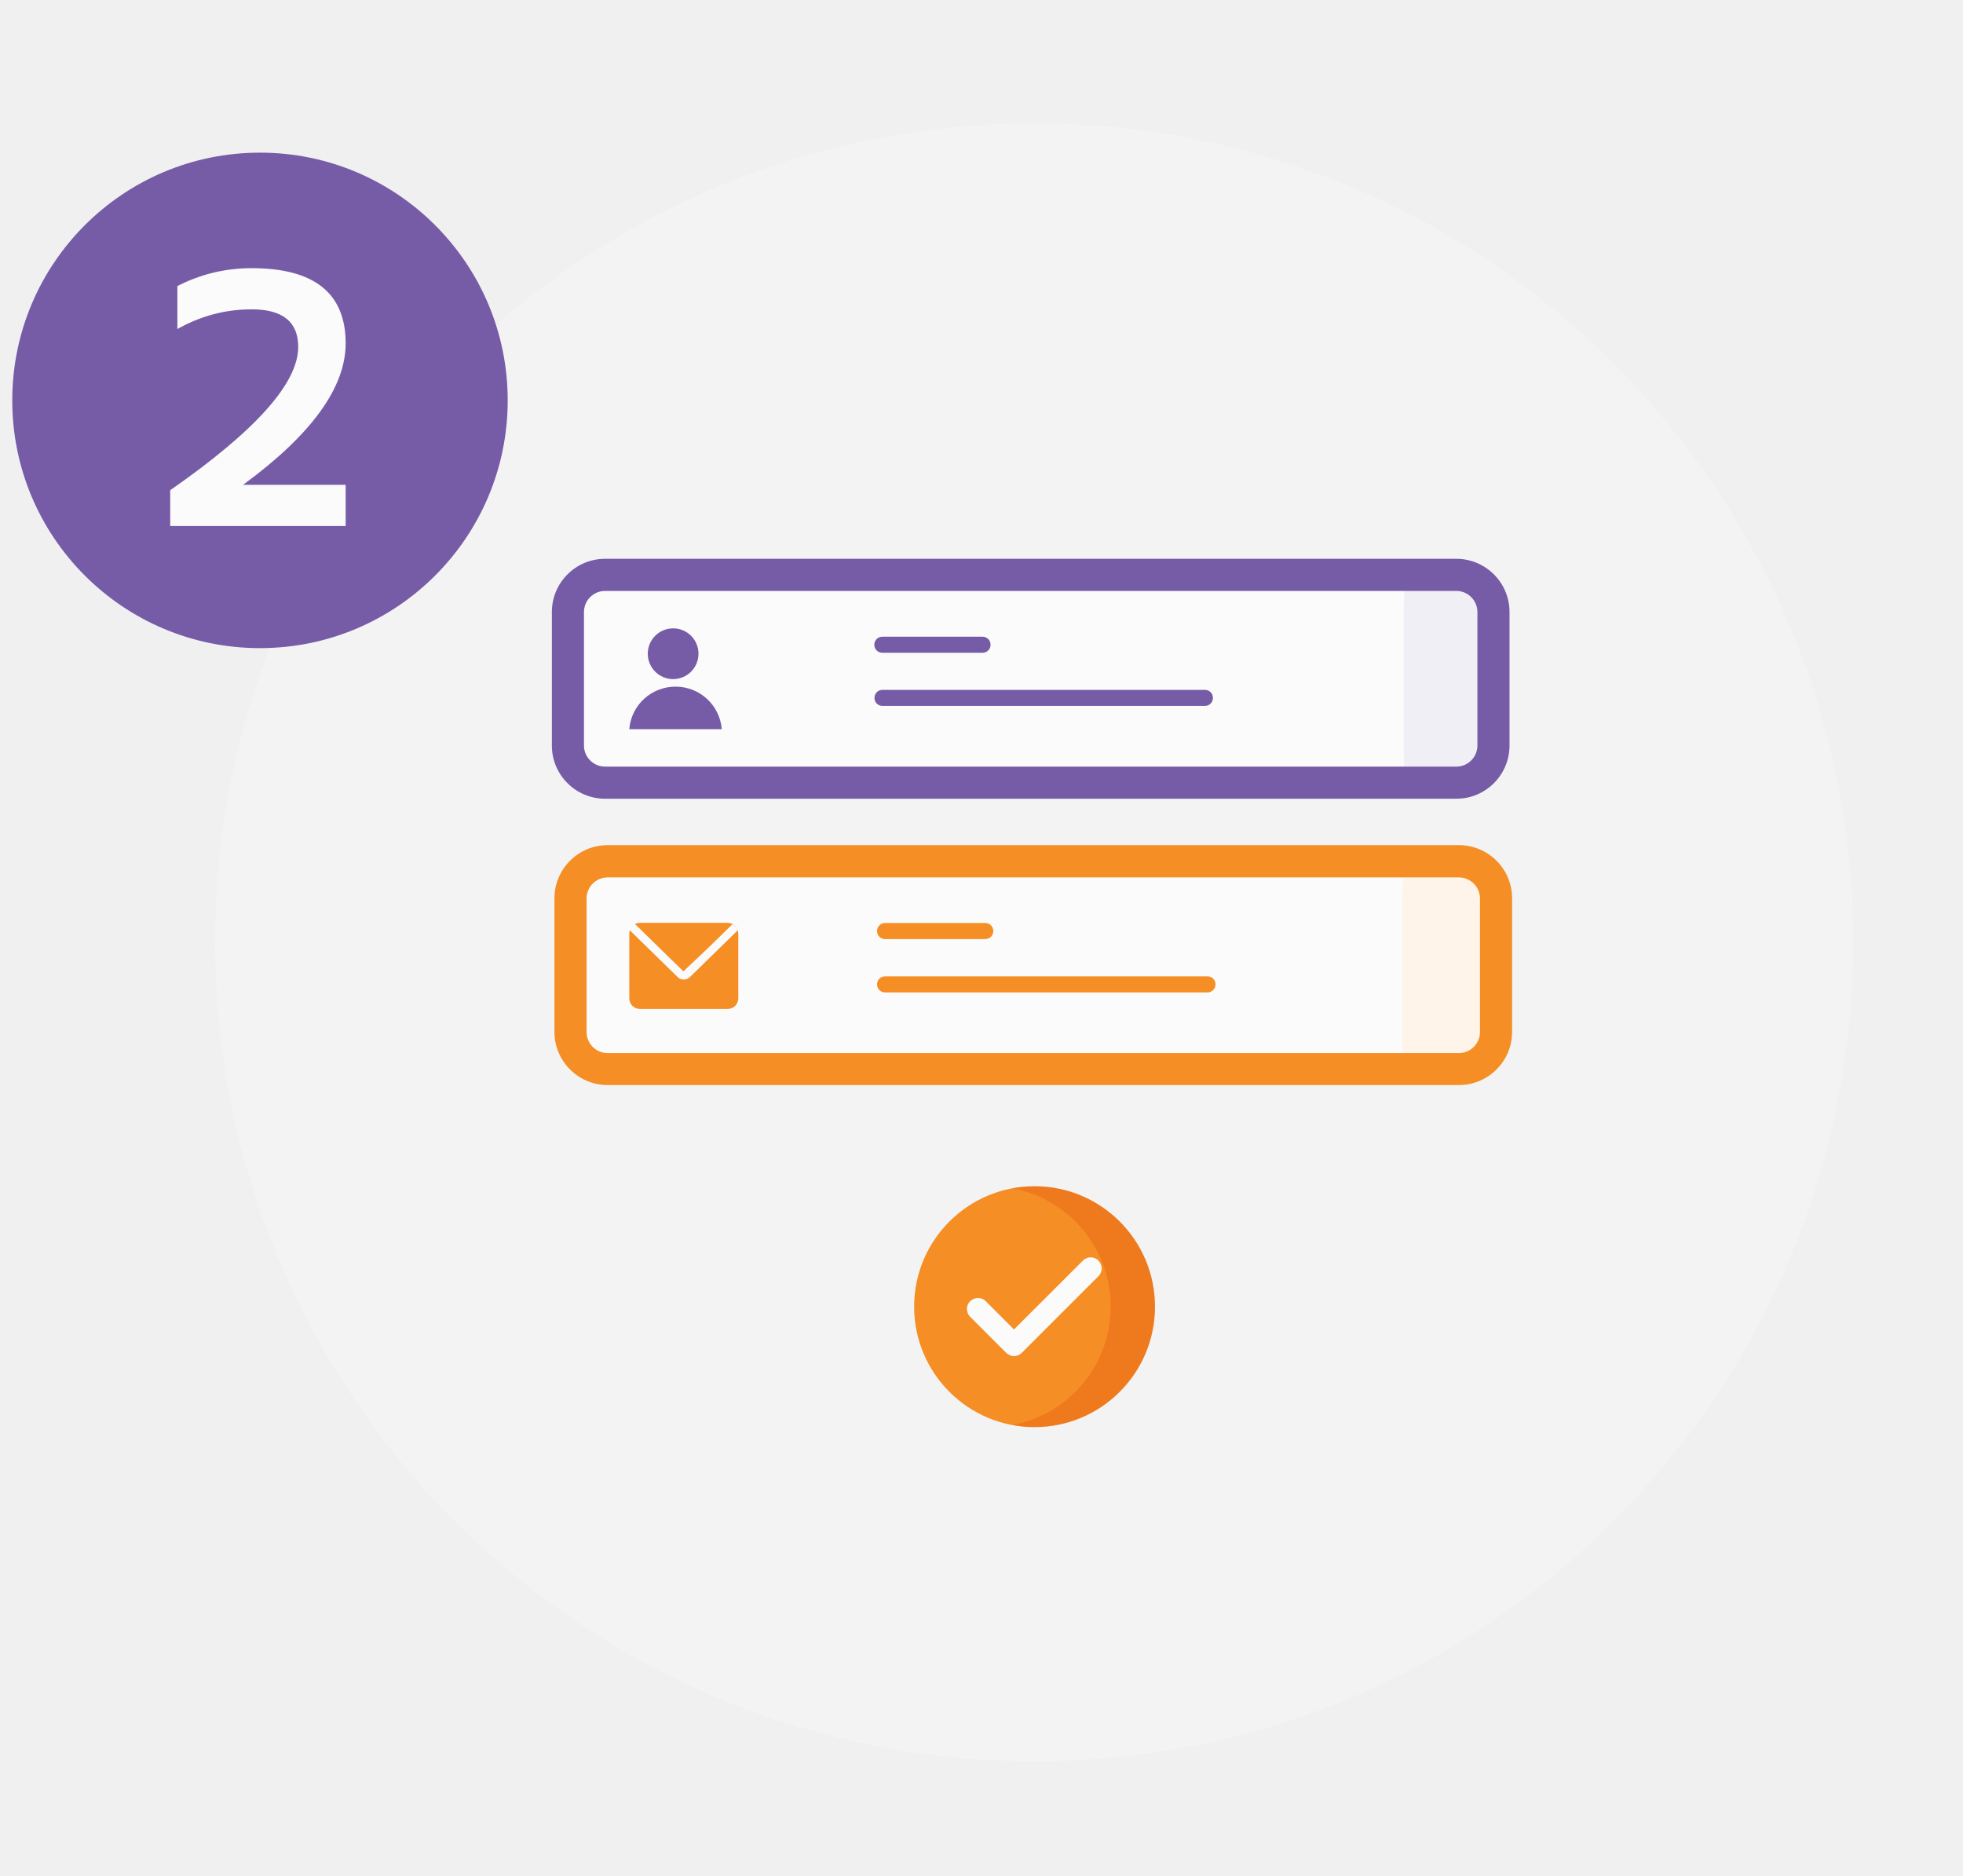
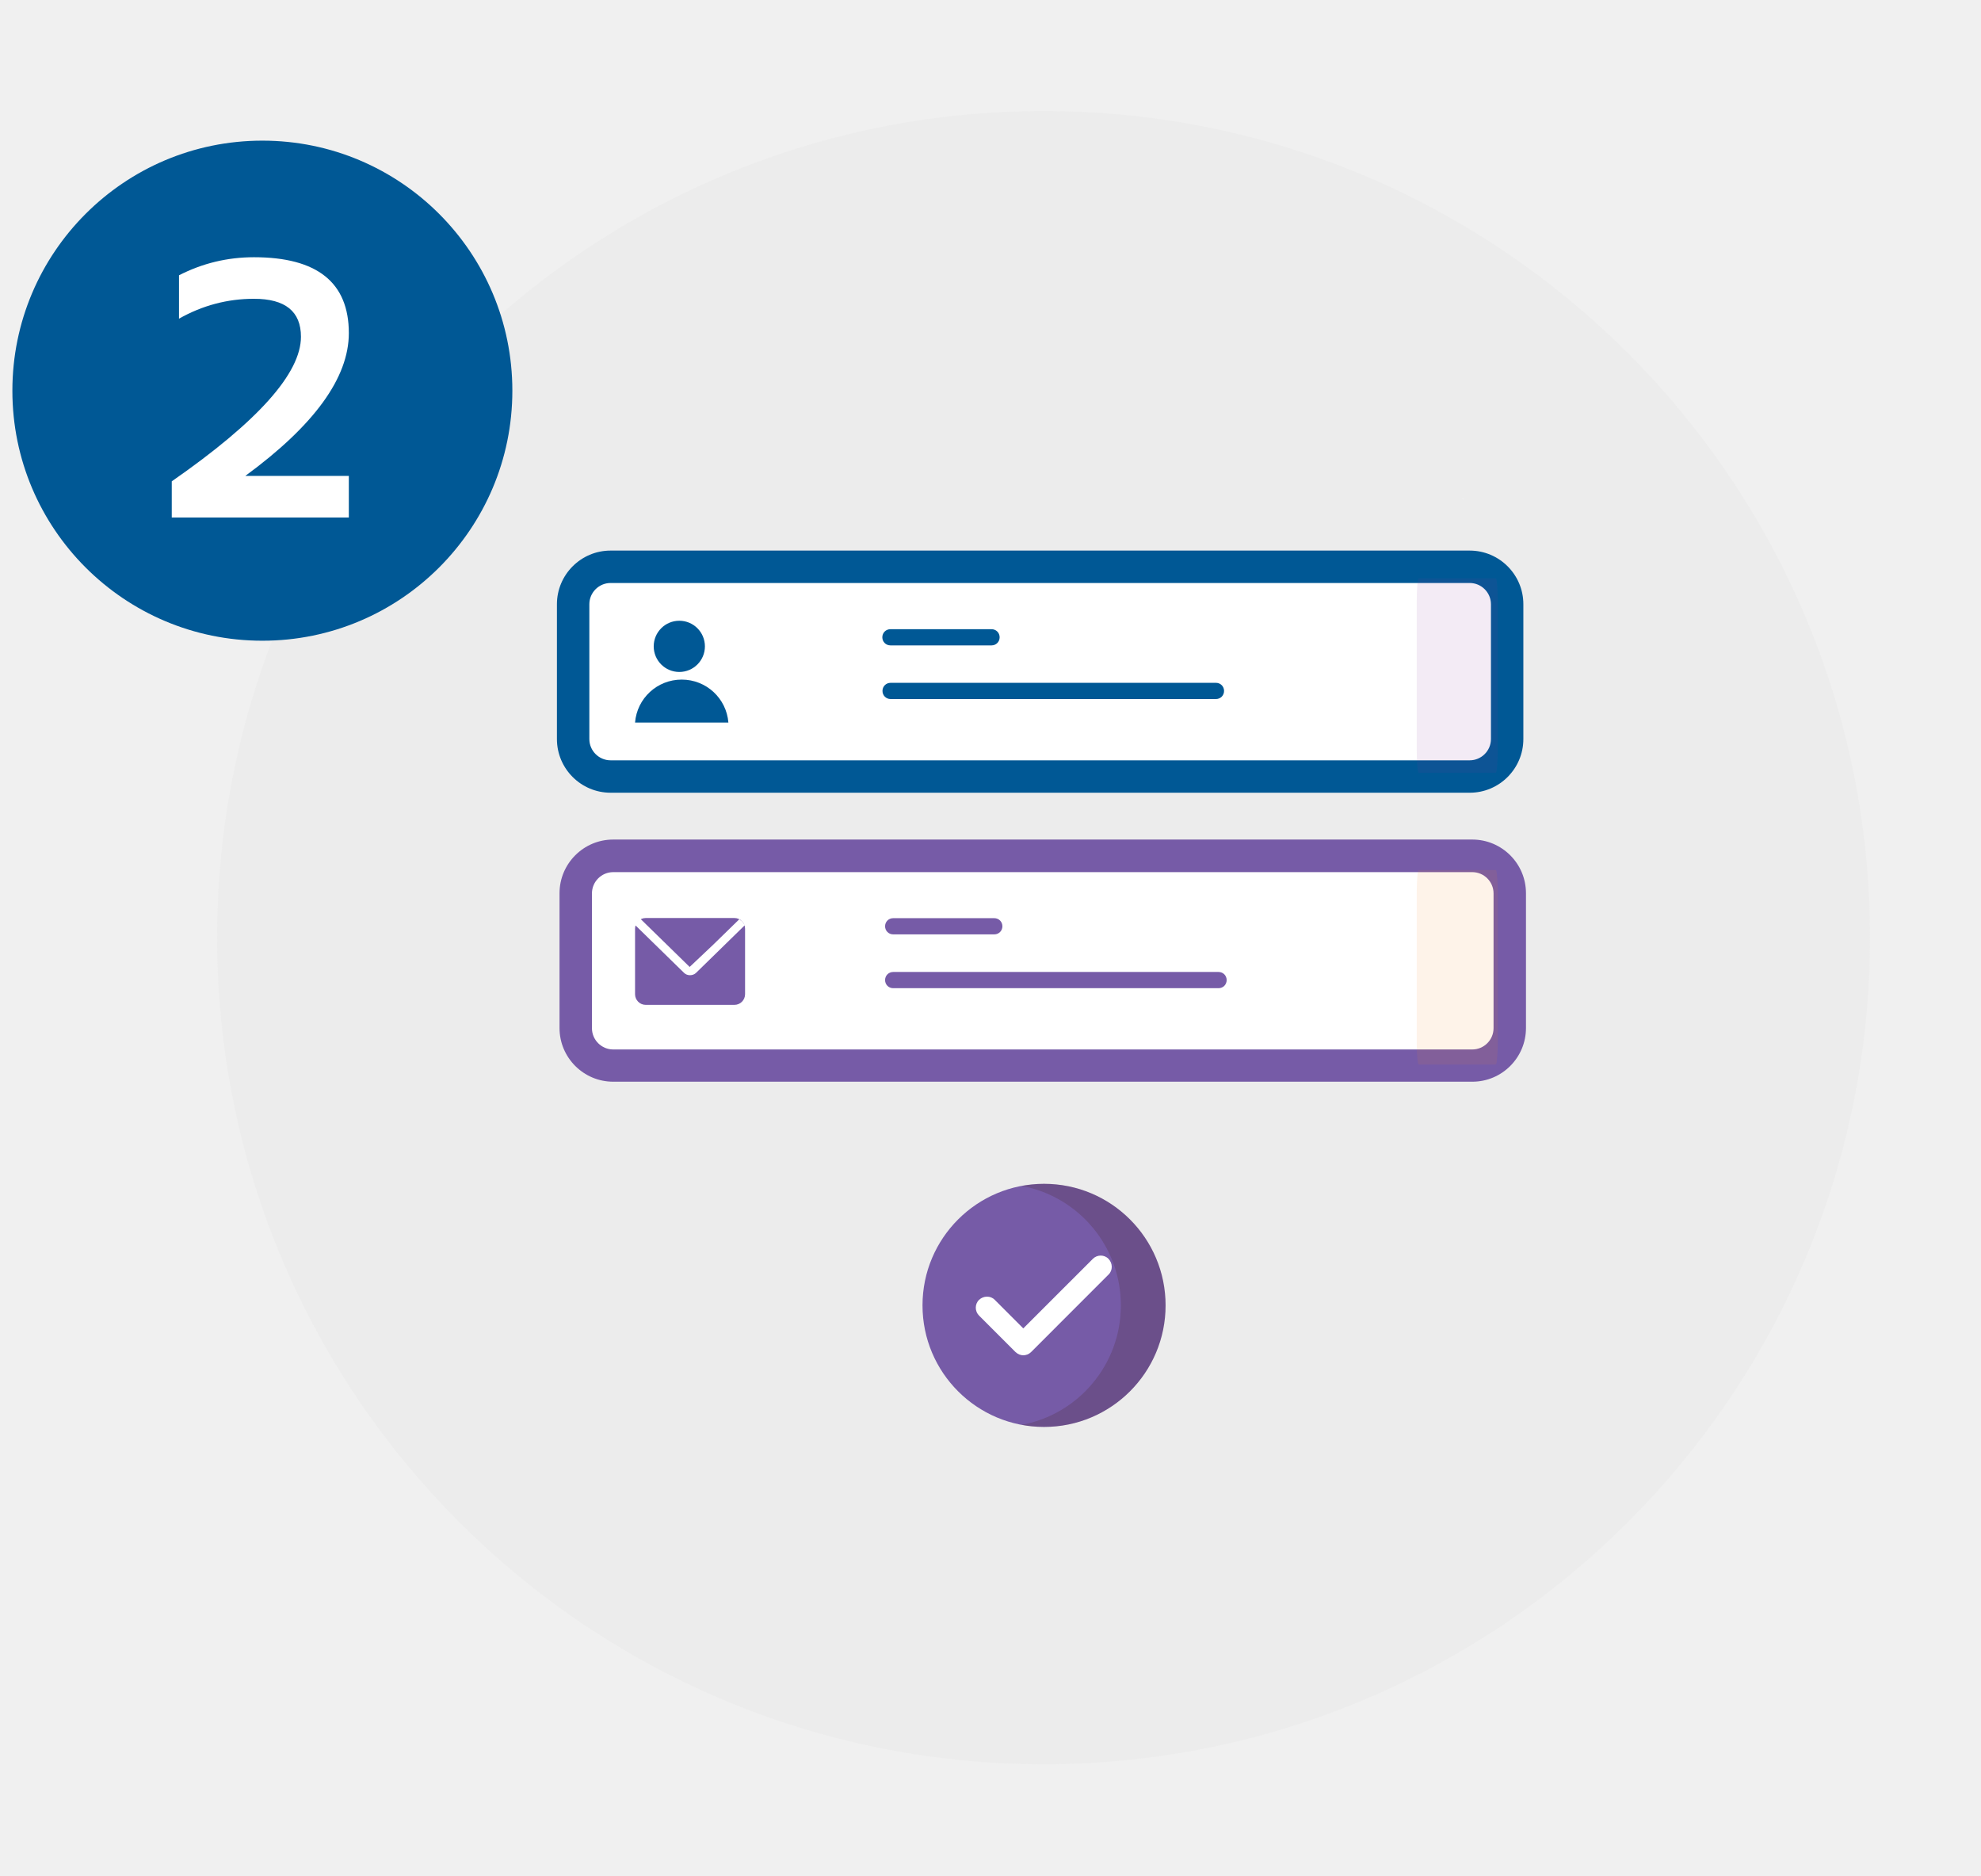
- <svg xmlns="http://www.w3.org/2000/svg" width="112" height="107" viewBox="0 0 112 107" fill="none">
-   <path d="M82.81 28.968H82.673V28.913L82.81 28.968Z" fill="#FBFBFB" />
-   <path d="M59 100.483C84.805 100.483 105.724 79.564 105.724 53.759C105.724 27.954 84.805 7.035 59 7.035C33.195 7.035 12.276 27.954 12.276 53.759C12.276 79.564 33.195 100.483 59 100.483Z" fill="#F3F3F3" />
-   <path d="M59.027 81.418C62.822 81.418 65.898 78.341 65.898 74.546C65.898 70.752 62.822 67.675 59.027 67.675C55.232 67.675 52.156 70.752 52.156 74.546C52.156 78.341 55.232 81.418 59.027 81.418Z" fill="#F58E25" />
-   <path d="M57.863 77.368C57.699 77.368 57.543 77.304 57.414 77.185L55.353 75.124C55.106 74.876 55.106 74.473 55.353 74.235C55.6 73.997 56.004 73.987 56.242 74.235L57.854 75.847L61.785 71.917C62.032 71.67 62.435 71.67 62.673 71.917C62.911 72.164 62.92 72.567 62.673 72.806L58.294 77.185C58.175 77.304 58.01 77.368 57.845 77.368H57.863Z" fill="#FBFBFB" />
+ <svg xmlns="http://www.w3.org/2000/svg" width="112" height="106" viewBox="0 0 112 106" fill="none">
+   <path d="M82.811 28.208H82.673V28.153L82.811 28.208Z" fill="white" />
+   <path d="M59 99.723C84.805 99.723 105.724 78.804 105.724 53C105.724 27.195 84.805 6.276 59 6.276C33.195 6.276 12.276 27.195 12.276 53C12.276 78.804 33.195 99.723 59 99.723Z" fill="#EAEAEA" fill-opacity="0.6" />
+   <path d="M59.027 80.658C62.822 80.658 65.898 77.582 65.898 73.787C65.898 69.992 62.822 66.916 59.027 66.916C55.233 66.916 52.156 69.992 52.156 73.787C52.156 77.582 55.233 80.658 59.027 80.658Z" fill="#765BA7" />
+   <path d="M57.864 76.609C57.699 76.609 57.543 76.545 57.415 76.426L55.353 74.364C55.106 74.117 55.106 73.714 55.353 73.475C55.601 73.237 56.004 73.228 56.242 73.475L57.854 75.088L61.785 71.158C62.032 70.91 62.435 70.91 62.673 71.158C62.911 71.405 62.921 71.808 62.673 72.046L58.294 76.426C58.175 76.545 58.01 76.609 57.845 76.609H57.864Z" fill="white" />
  <g style="mix-blend-mode:hard-light" opacity="0.19">
    <g style="mix-blend-mode:hard-light">
-       <path d="M65.9 74.546C65.9 78.339 62.821 81.418 59.028 81.418C58.598 81.418 58.176 81.381 57.764 81.299C60.952 80.712 63.371 77.909 63.371 74.546C63.371 71.184 60.952 68.381 57.764 67.794C58.167 67.721 58.598 67.675 59.028 67.675C62.821 67.675 65.9 70.754 65.9 74.546Z" fill="#6E1E00" />
+       <path d="M65.9 73.787C65.9 77.58 62.821 80.658 59.028 80.658C58.598 80.658 58.176 80.622 57.764 80.539C60.952 79.953 63.371 77.149 63.371 73.787C63.371 70.425 60.952 67.621 57.764 67.035C58.167 66.962 58.598 66.916 59.028 66.916C62.821 66.916 65.9 69.994 65.9 73.787Z" fill="#402308" />
    </g>
  </g>
-   <path d="M83.296 33.31H34.905C33.686 33.31 32.697 34.299 32.697 35.518V42.875C32.697 44.094 33.686 45.083 34.905 45.083H83.296C84.516 45.083 85.504 44.094 85.504 42.875V35.518C85.504 34.299 84.516 33.31 83.296 33.31Z" fill="#FBFBFB" />
-   <path d="M84.564 33.447H80.213C80.149 33.447 80.098 34.037 80.098 34.763V43.125C80.098 43.852 80.149 44.441 80.213 44.441H84.564C84.627 44.441 84.679 43.852 84.679 43.125V34.763C84.679 34.037 84.627 33.447 84.564 33.447Z" fill="#F1EFF6" />
-   <path d="M83.094 45.568H34.52C32.852 45.568 31.487 44.212 31.487 42.536V34.914C31.487 33.246 32.843 31.881 34.52 31.881H83.094C84.761 31.881 86.126 33.237 86.126 34.914V42.536C86.126 44.203 84.77 45.568 83.094 45.568V45.568ZM34.52 33.713C33.86 33.713 33.319 34.254 33.319 34.914V42.536C33.319 43.196 33.86 43.736 34.52 43.736H83.094C83.754 43.736 84.294 43.196 84.294 42.536V34.914C84.294 34.254 83.754 33.713 83.094 33.713H34.52V33.713Z" fill="#765BA7" />
-   <path d="M68.747 40.273H50.351C50.094 40.273 49.893 40.072 49.893 39.815C49.893 39.559 50.094 39.357 50.351 39.357H68.747C69.004 39.357 69.205 39.559 69.205 39.815C69.205 40.072 69.004 40.273 68.747 40.273Z" fill="#765BA7" />
-   <path d="M56.059 37.241H50.342C50.086 37.241 49.884 37.039 49.884 36.782C49.884 36.526 50.086 36.325 50.342 36.325H56.059C56.316 36.325 56.517 36.526 56.517 36.782C56.517 37.039 56.316 37.241 56.059 37.241Z" fill="#765BA7" />
-   <path d="M38.406 38.743C39.206 38.743 39.853 38.095 39.853 37.296C39.853 36.496 39.206 35.848 38.406 35.848C37.607 35.848 36.959 36.496 36.959 37.296C36.959 38.095 37.607 38.743 38.406 38.743Z" fill="#765BA7" />
-   <path d="M41.181 41.601H35.904C36.014 40.236 37.15 39.174 38.542 39.174C39.935 39.174 41.071 40.236 41.181 41.601V41.601Z" fill="#765BA7" />
-   <path d="M83.452 49.645H35.061C33.841 49.645 32.853 50.633 32.853 51.853V59.21C32.853 60.429 33.841 61.418 35.061 61.418H83.452C84.671 61.418 85.66 60.429 85.66 59.21V51.853C85.66 50.633 84.671 49.645 83.452 49.645Z" fill="#FBFBFB" />
-   <path d="M84.467 50H80.114C80.051 50 80 50.589 80 51.316V59.678C80 60.405 80.051 60.994 80.114 60.994H84.467C84.53 60.994 84.581 60.405 84.581 59.678V51.316C84.581 50.589 84.53 50 84.467 50Z" fill="#FEF4E9" />
-   <path d="M83.241 61.903H34.667C32.999 61.903 31.634 60.547 31.634 58.871V51.248C31.634 49.581 32.99 48.216 34.667 48.216H83.241C84.908 48.216 86.273 49.572 86.273 51.248V58.871C86.273 60.538 84.918 61.903 83.241 61.903ZM34.667 50.057C34.007 50.057 33.467 50.598 33.467 51.257V58.88C33.467 59.539 34.007 60.08 34.667 60.08H83.241C83.901 60.08 84.441 59.539 84.441 58.88V51.257C84.441 50.598 83.901 50.057 83.241 50.057H34.667V50.057Z" fill="#F58E25" />
-   <path d="M68.894 56.617H50.498C50.241 56.617 50.04 56.416 50.04 56.159C50.04 55.903 50.241 55.701 50.498 55.701H68.894C69.151 55.701 69.352 55.903 69.352 56.159C69.352 56.416 69.151 56.617 68.894 56.617Z" fill="#F58E25" />
-   <path d="M56.215 53.575H50.498C50.241 53.575 50.04 53.374 50.04 53.117C50.04 52.861 50.241 52.659 50.498 52.659H56.215C56.471 52.659 56.673 52.861 56.673 53.117C56.673 53.374 56.471 53.575 56.215 53.575Z" fill="#F58E25" />
-   <path d="M41.52 52.65H36.508C36.174 52.65 35.904 52.921 35.904 53.255V56.956C35.904 57.29 36.174 57.561 36.508 57.561H41.52C41.854 57.561 42.124 57.29 42.124 56.956V53.255C42.124 52.921 41.854 52.65 41.52 52.65Z" fill="#F58E25" />
-   <path d="M39.009 55.884C38.881 55.884 38.762 55.839 38.67 55.747L35.867 53.008L36.188 52.678L38.991 55.417L40.328 54.153L41.803 52.714L42.124 53.044L39.357 55.747C39.266 55.839 39.138 55.884 39.009 55.884V55.884Z" fill="#FBFBFB" />
-   <path d="M41.895 52.779C41.895 52.779 41.987 52.843 42.042 52.953L42.014 52.98L41.859 52.806L41.886 52.779H41.895Z" fill="#FBFBFB" />
-   <rect x="0.7" y="8.709" width="28.267" height="28.267" rx="14.133" fill="#765BA7" />
-   <path d="M9.711 30.009V27.966C14.581 24.581 17.015 21.857 17.015 19.793C17.015 18.363 16.13 17.648 14.359 17.648C12.861 17.648 11.448 18.023 10.12 18.772V16.32C11.448 15.639 12.861 15.299 14.359 15.299C17.935 15.299 19.722 16.729 19.722 19.589C19.722 22.109 17.771 24.799 13.869 27.659H19.722V30.009H9.711Z" fill="#FBFBFB" />
+   <path d="M83.296 32.551H34.905C33.686 32.551 32.697 33.539 32.697 34.759V42.115C32.697 43.335 33.686 44.323 34.905 44.323H83.296C84.516 44.323 85.504 43.335 85.504 42.115V34.759C85.504 33.539 84.516 32.551 83.296 32.551Z" fill="white" />
+   <path d="M83.094 44.809H34.52C32.852 44.809 31.487 43.453 31.487 41.776V34.154C31.487 32.487 32.843 31.122 34.52 31.122H83.094C84.761 31.122 86.126 32.477 86.126 34.154V41.776C86.126 43.444 84.771 44.809 83.094 44.809ZM34.52 32.954C33.86 32.954 33.32 33.494 33.32 34.154V41.776C33.32 42.436 33.86 42.977 34.52 42.977H83.094C83.754 42.977 84.294 42.436 84.294 41.776V34.154C84.294 33.494 83.754 32.954 83.094 32.954H34.52Z" fill="#005895" />
+   <path d="M68.747 39.513H50.351C50.094 39.513 49.893 39.312 49.893 39.055C49.893 38.799 50.094 38.597 50.351 38.597H68.747C69.004 38.597 69.205 38.799 69.205 39.055C69.205 39.312 69.004 39.513 68.747 39.513Z" fill="#005895" />
+   <path d="M56.059 36.481H50.342C50.086 36.481 49.884 36.279 49.884 36.023C49.884 35.767 50.086 35.565 50.342 35.565H56.059C56.316 35.565 56.517 35.767 56.517 36.023C56.517 36.279 56.316 36.481 56.059 36.481Z" fill="#005895" />
+   <path d="M84.564 32.688H80.213C80.15 32.688 80.098 33.277 80.098 34.004V42.366C80.098 43.093 80.15 43.682 80.213 43.682H84.564C84.627 43.682 84.679 43.093 84.679 42.366V34.004C84.679 33.277 84.627 32.688 84.564 32.688Z" fill="#863399" fill-opacity="0.1" />
+   <path d="M38.406 37.983C39.206 37.983 39.854 37.335 39.854 36.536C39.854 35.736 39.206 35.088 38.406 35.088C37.607 35.088 36.959 35.736 36.959 36.536C36.959 37.335 37.607 37.983 38.406 37.983Z" fill="#005895" />
+   <path d="M41.181 40.842H35.904C36.014 39.477 37.15 38.414 38.542 38.414C39.935 38.414 41.071 39.477 41.181 40.842Z" fill="#005895" />
+   <path d="M83.452 48.886H35.061C33.841 48.886 32.853 49.874 32.853 51.094V58.45C32.853 59.67 33.841 60.658 35.061 60.658H83.452C84.671 60.658 85.66 59.67 85.66 58.45V51.094C85.66 49.874 84.671 48.886 83.452 48.886Z" fill="white" />
+   <path d="M83.241 61.144H34.667C33 61.144 31.634 59.788 31.634 58.111V50.489C31.634 48.822 32.99 47.456 34.667 47.456H83.241C84.909 47.456 86.274 48.812 86.274 50.489V58.111C86.274 59.779 84.918 61.144 83.241 61.144ZM34.667 49.298C34.007 49.298 33.467 49.839 33.467 50.498V58.12C33.467 58.78 34.007 59.321 34.667 59.321H83.241C83.901 59.321 84.441 58.78 84.441 58.12V50.498C84.441 49.839 83.901 49.298 83.241 49.298H34.667Z" fill="#765BA7" />
+   <path d="M68.894 55.858H50.498C50.241 55.858 50.04 55.656 50.04 55.4C50.04 55.143 50.241 54.941 50.498 54.941H68.894C69.151 54.941 69.352 55.143 69.352 55.4C69.352 55.656 69.151 55.858 68.894 55.858Z" fill="#765BA7" />
+   <path d="M56.215 52.816H50.498C50.241 52.816 50.04 52.614 50.04 52.358C50.04 52.102 50.241 51.9 50.498 51.9H56.215C56.471 51.9 56.673 52.102 56.673 52.358C56.673 52.614 56.471 52.816 56.215 52.816Z" fill="#765BA7" />
+   <path d="M84.565 49.179H80.212C80.149 49.179 80.098 49.768 80.098 50.495V58.857C80.098 59.583 80.149 60.172 80.212 60.172H84.565C84.628 60.172 84.679 59.583 84.679 58.857V50.495C84.679 49.768 84.628 49.179 84.565 49.179Z" fill="#F58520" fill-opacity="0.1" />
+   <path d="M41.52 51.891H36.508C36.175 51.891 35.904 52.161 35.904 52.495V56.197C35.904 56.531 36.175 56.801 36.508 56.801H41.52C41.854 56.801 42.124 56.531 42.124 56.197V52.495C42.124 52.161 41.854 51.891 41.52 51.891Z" fill="#765BA7" />
+   <path d="M39.009 55.124C38.881 55.124 38.762 55.079 38.67 54.987L35.867 52.248L36.188 51.918L38.991 54.657L40.329 53.393L41.804 51.955L42.124 52.284L39.358 54.987C39.266 55.079 39.138 55.124 39.009 55.124Z" fill="white" />
+   <path d="M41.895 52.019C41.895 52.019 41.987 52.083 42.042 52.193L42.015 52.221L41.859 52.047L41.886 52.019H41.895Z" fill="white" />
+   <rect x="0.7" y="7.95" width="28.267" height="28.267" rx="14.133" fill="#005895" />
+   <path d="M9.711 29.25V27.207C14.581 23.822 17.015 21.098 17.015 19.035C17.015 17.605 16.13 16.889 14.359 16.889C12.861 16.889 11.448 17.264 10.12 18.013V15.561C11.448 14.88 12.861 14.54 14.359 14.54C17.935 14.54 19.722 15.97 19.722 18.83C19.722 21.35 17.771 24.04 13.869 26.901H19.722V29.25H9.711Z" fill="white" />
</svg>
